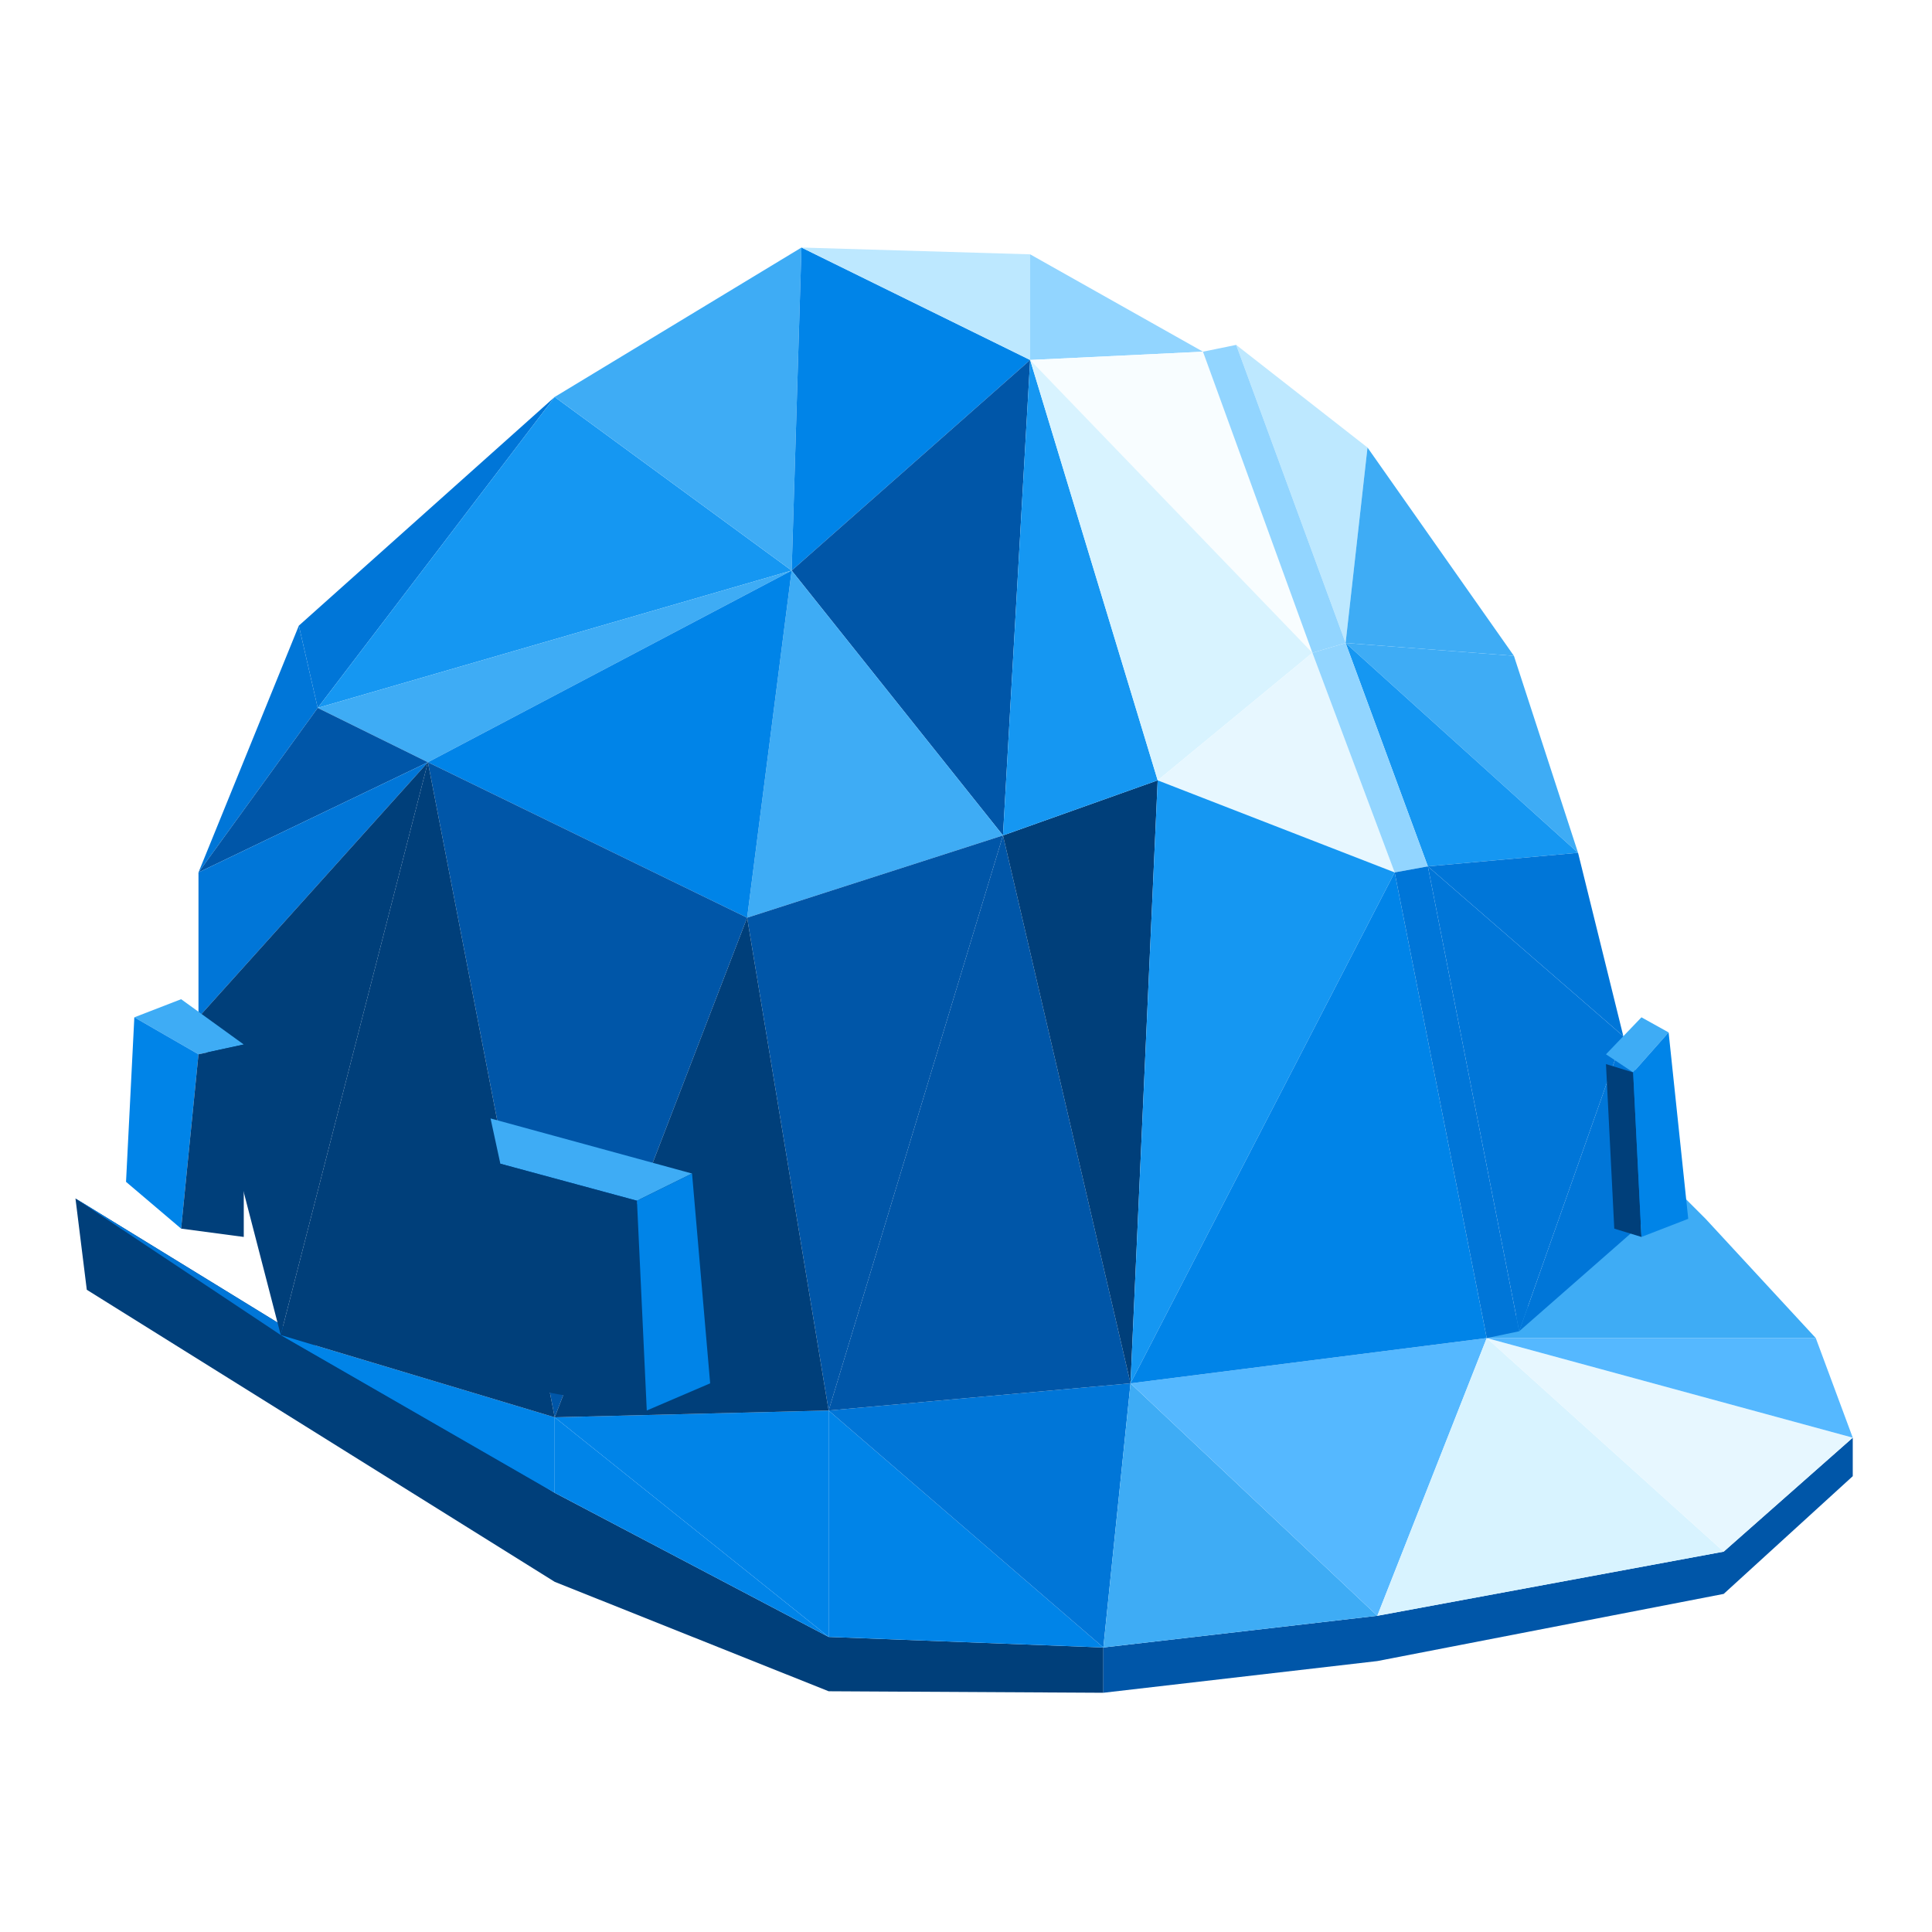
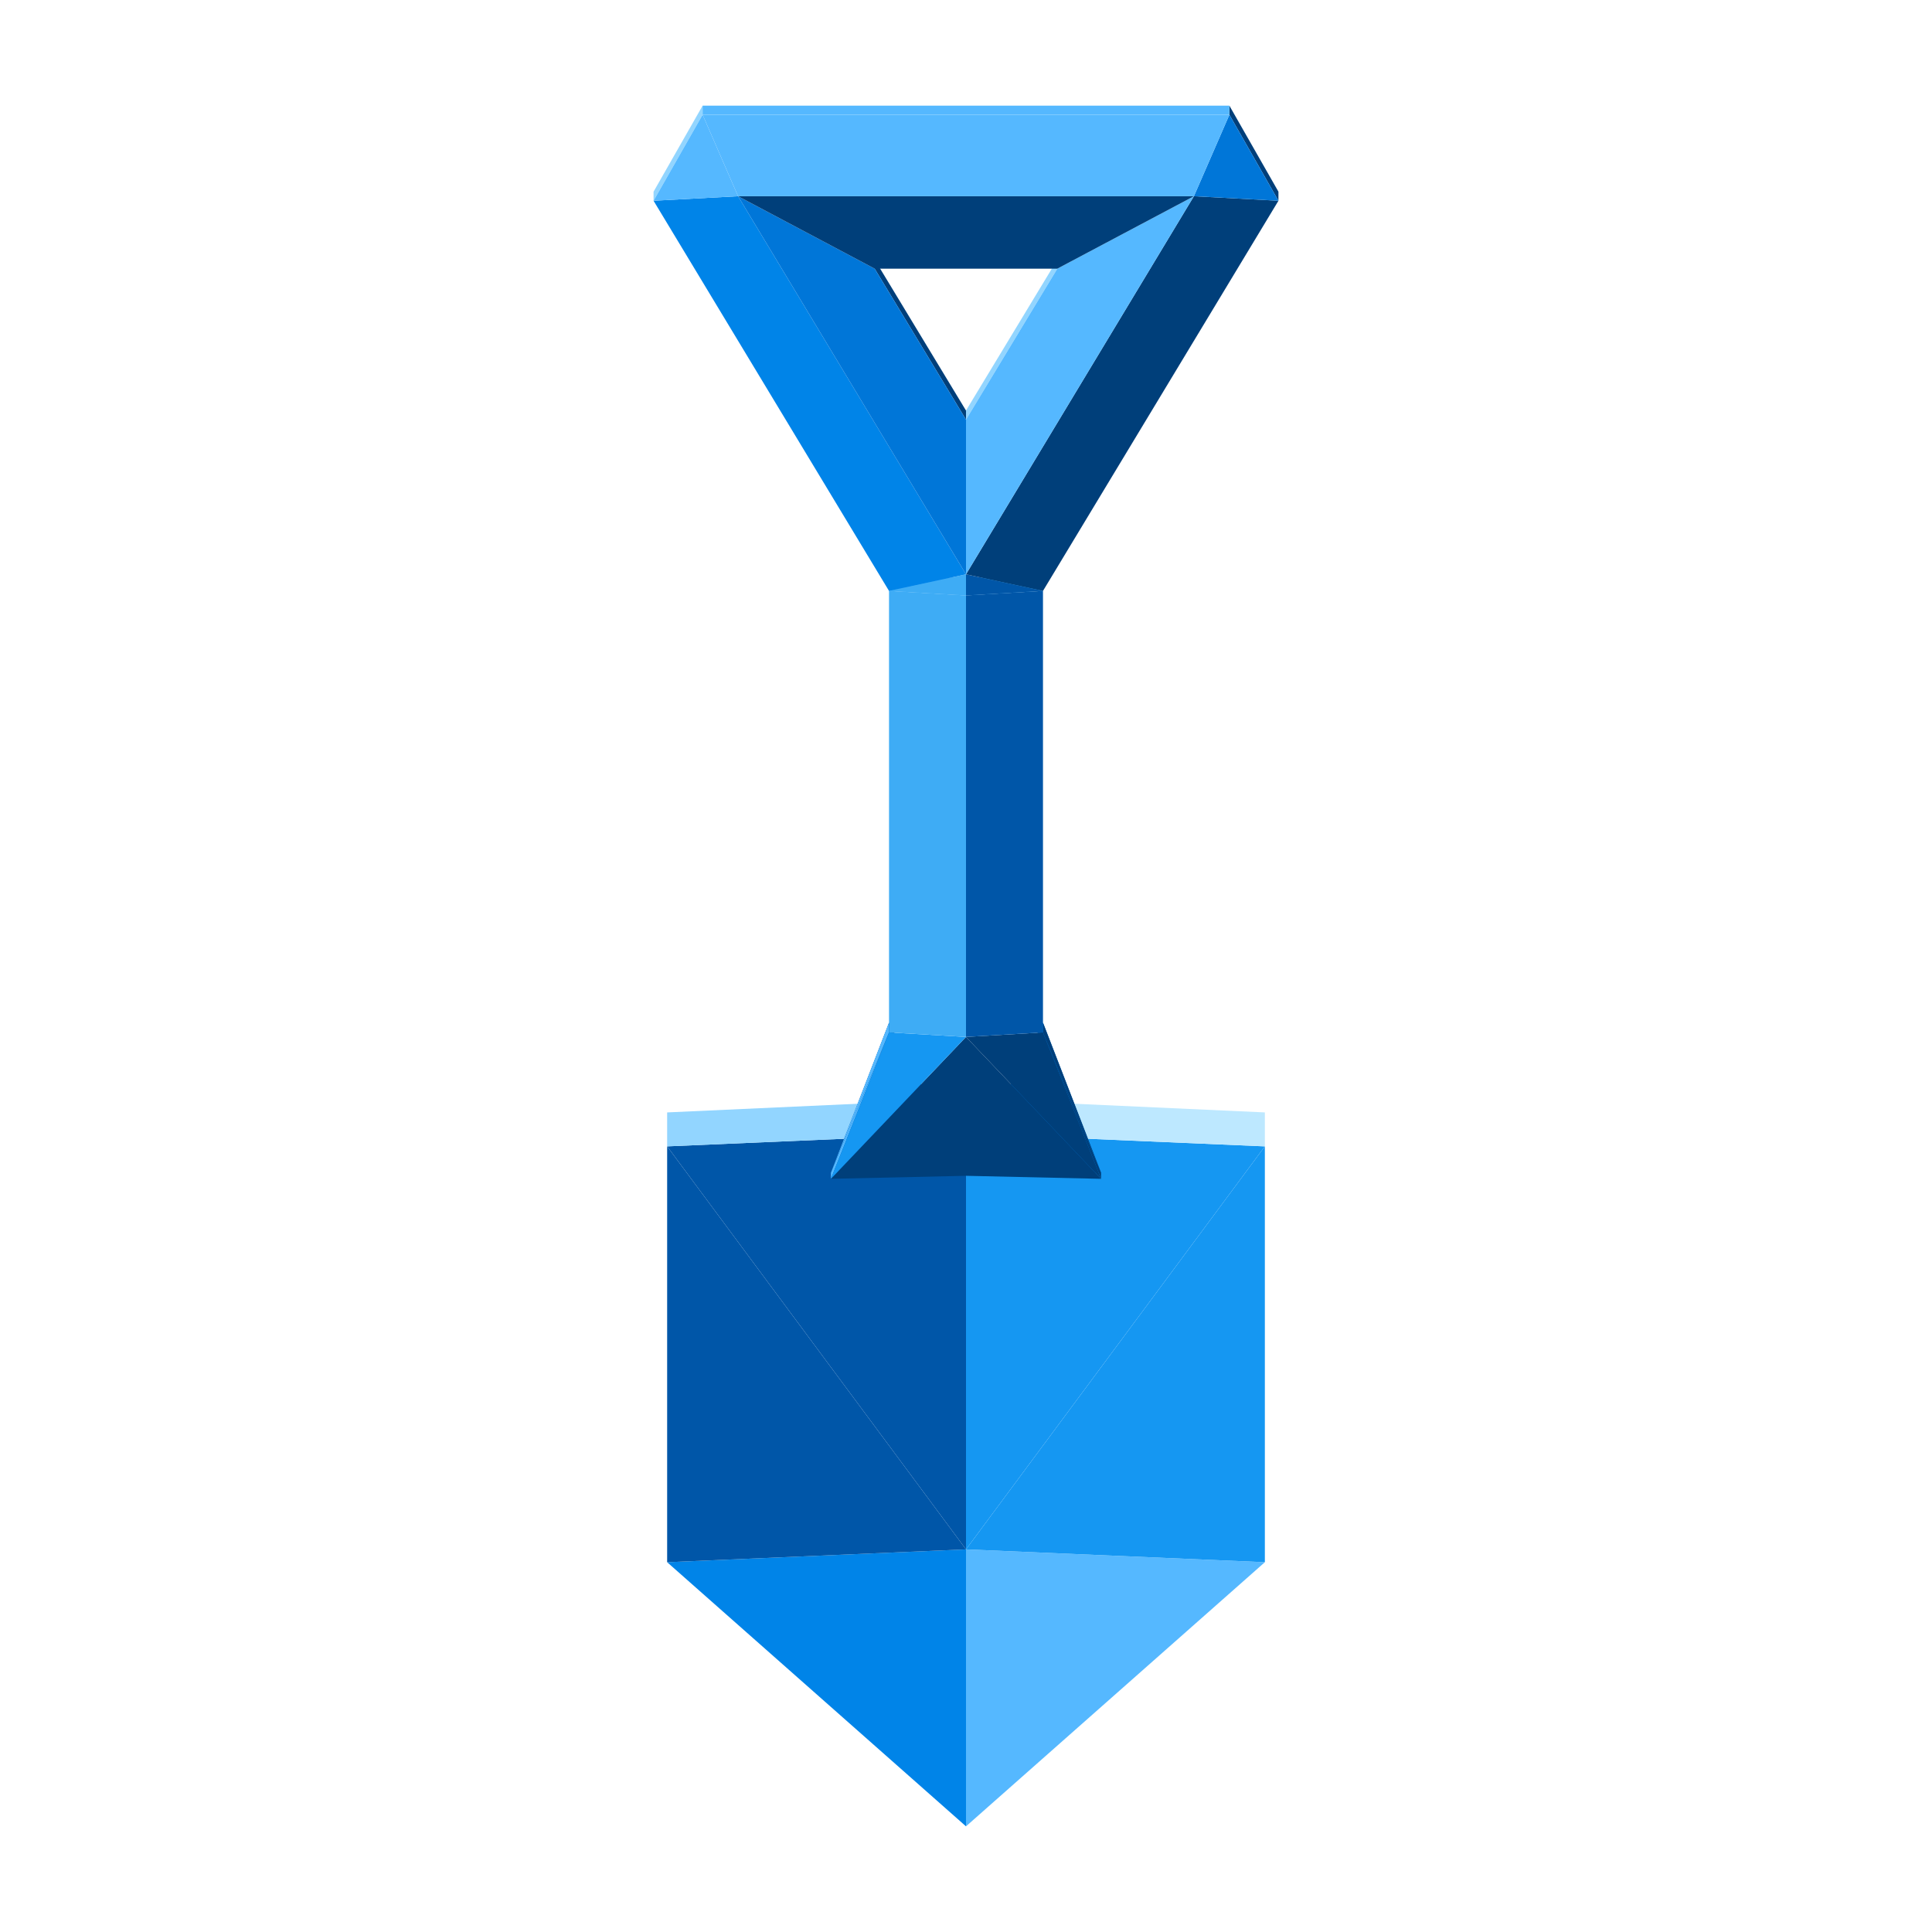
<svg xmlns="http://www.w3.org/2000/svg" width="256" height="256" viewBox="0 0 256 256">
-   <g id="Hard-Hat-Low-Poly" stroke="none" fill-rule="evenodd">
-     <polygon fill="#003F7A" points="10 158.8 73.5 197.8 109.8 216.9 146.2 218.3 146.2 224.3 109.8 224.1 73.5 209.6 11.5 170.9" />
-     <polygon fill="#0056A8" points="146.2 218.3 182.5 214.1 228.4 205.6 245.5 190.5 245.5 195.6 228.4 211.2 182.5 220.1 146.2 224.3" />
-     <polygon fill="#0076D8" points="10 158.8 37.2 176.9 73.5 197.8" />
-     <polygon fill="#0084E8" points="37.2 176.9 73.5 187.8 73.5 197.8" />
-     <polygon fill="#0084E8" points="73.5 187.8 109.8 216.9 73.5 197.8" />
-     <polygon fill="#0084E8" points="73.5 187.8 109.8 186.9 109.8 216.9" />
-     <polygon fill="#0084E8" points="109.8 186.9 146.2 218.3 109.8 216.9" />
-     <polygon fill="#0076D8" points="109.8 186.9 149.8 183.3 146.2 218.3" />
-     <polygon fill="#3EACF5" points="149.8 183.3 182.5 214.1 146.2 218.3" />
-     <polygon fill="#55B8FF" points="149.8 183.3 197 177.3 182.5 214.1" />
-     <polygon fill="#D8F3FF" points="197 177.3 228.4 205.6 182.5 214.1" />
-     <polygon fill="#E7F7FF" points="197 177.3 245.5 190.5 228.4 205.6" />
-     <polygon fill="#55B8FF" points="197 177.3 240.6 177.3 245.5 190.5" />
-     <polygon fill="#3EACF5" points="197 177.3 222.4 157.9 226 161.5 240.6 177.3" />
-     <polygon fill="#0076D8" points="26.3 115.6 39.6 82.9 42.1 93.8" />
-     <polygon fill="#0076D8" points="39.6 82.9 73.5 52.6 42.1 93.8" />
-     <polygon fill="#1597F2" points="42.1 93.8 73.5 52.6 104.9 75.6" />
-     <polygon fill="#3EACF5" points="42.1 93.8 104.9 75.6 56.7 101" />
-     <polygon fill="#3EACF5" points="73.5 52.6 106.2 32.8 104.9 75.6" />
-     <polygon fill="#0084E8" points="106.2 32.8 136.5 47.7 104.9 75.6" />
-     <polygon fill="#BDE8FF" points="106.2 32.8 136.5 33.7 136.5 47.7" />
-     <polygon fill="#0056A8" points="104.9 75.6 136.5 47.7 132.9 110.7" />
-     <polygon fill="#3EACF5" points="104.9 75.6 132.9 110.7 99 121.6" />
-     <polygon fill="#0084E8" points="56.7 101 104.9 75.6 99 121.6" />
-     <polygon fill="#0056A8" points="26.3 115.6 42.1 93.8 56.7 101" />
-     <polygon fill="#0076D8" points="26.3 134.8 26.3 115.6 56.7 101" />
-     <polygon fill="#003F7A" points="26.3 134.8 56.7 101 37.2 176.9" />
-     <polygon fill="#0056A8" points="56.7 101 99 121.6 73.5 187.8" />
-     <polygon fill="#003F7A" points="56.7 101 73.5 187.8 37.2 176.9" />
-     <polygon fill="#0056A8" points="99 121.6 132.9 110.7 109.8 186.9" />
-     <polygon fill="#003F7A" points="99 121.6 109.8 186.9 73.5 187.8" />
-     <polygon fill="#0056A8" points="132.9 110.7 149.8 183.3 109.8 186.9" />
-     <polygon fill="#003F7A" points="132.9 110.7 153.4 103.4 149.8 183.3" />
-     <polygon fill="#1597F2" points="136.5 47.7 153.4 103.4 132.9 110.7" />
-     <polygon fill="#92D5FF" points="136.5 33.7 159.4 46.6 136.5 47.7" />
-     <polygon fill="#F8FDFF" points="136.5 47.7 159.4 46.6 173.9 86.5" />
-     <polygon fill="#D8F3FF" points="136.5 47.7 173.9 86.5 153.4 103.4" />
-     <polygon fill="#E7F7FF" points="153.4 103.4 173.9 86.5 184.8 115.6" />
-     <polygon fill="#1597F2" points="153.4 103.4 184.8 115.6 149.8 183.3" />
-     <polygon fill="#0084E8" points="184.8 115.6 197 177.3 149.8 183.3" />
-     <polygon fill="#BDE8FF" points="163.8 45.7 181.2 59.3 178.3 85.2" />
-     <polygon fill="#3EACF5" points="181.2 59.3 200.6 86.9 178.3 85.2" />
-     <polygon fill="#3EACF5" points="200.6 86.9 209.1 113 178.3 85.2" />
-     <polygon fill="#1597F2" points="178.3 85.2 209.1 113 189.2 114.8" />
-     <polygon fill="#0076D8" points="209.1 113 215.1 137.3 189.2 114.8" />
-     <polygon fill="#0076D8" points="189.2 114.8 215.1 137.3 201.3 176.4" />
-     <polygon fill="#0076D8" points="215.1 137.3 222.4 157.9 201.3 176.4" />
-     <polygon fill="#92D5FF" points="159.4 46.6 163.8 45.7 178.3 85.2 173.9 86.5" />
-     <polygon fill="#92D5FF" points="173.9 86.5 178.3 85.2 189.2 114.8 184.8 115.6" />
-     <polygon fill="#0076D8" points="184.8 115.6 189.2 114.8 201.3 176.4 197 177.3" />
-     <polygon fill="#3EACF5" points="17.8 134.8 24 132.4 32.3 138.4 26.3 139.7" />
-     <polygon fill="#0084E8" points="17.8 134.8 26.3 139.7 24 162.8 16.7 156.6" />
-     <polygon fill="#003F7A" points="26.3 139.7 32.3 138.4 32.3 163.9 24 162.8" />
-     <polygon fill="#3EACF5" points="65 148.2 91.7 155.5 84.4 159.1 66.3 154.2" />
-     <polygon fill="#003F7A" points="66.3 154.2 84.4 159.1 85.7 186.9 59 182" />
-     <polygon fill="#0084E8" points="84.4 159.1 91.7 155.5 94.1 183.3 85.7 186.9" />
-     <polygon fill="#3EACF5" points="212.8 139.7 217.5 134.8 221.1 136.8 216.4 142.1" />
-     <polygon fill="#003F7A" points="212.8 141 216.4 142.1 217.5 163.9 213.9 162.8" />
-     <polygon fill="#0084E8" points="216.4 142.1 221.1 136.8 223.7 161.5 217.5 163.9" />
+   <g id="Shovel-Low-Poly" stroke="none" fill-rule="evenodd">
+     <polygon fill="#0084E8" points="128 242 128 205.3 88.4 207" />
+     <polygon fill="#55B8FF" points="128 242 167.6 207 128 205.3" />
+     <polygon fill="#0056A8" points="128 205.3 128 150.2 88.4 151.9" />
+     <polygon fill="#1597F2" points="128 205.3 167.6 151.9 128 150.2" />
+     <polygon fill="#0056A8" points="88.4 207 128 205.3 88.4 151.9" />
+     <polygon fill="#1597F2" points="128 205.3 167.6 207 167.6 151.9" />
+     <polygon fill="#92D5FF" points="88.4 151.9 128 150.2 128 145.6 88.4 147.4" />
+     <polygon fill="#BDE8FF" points="128 150.2 167.6 151.9 167.6 147.4 128 145.6" />
+     <polygon fill="#0076D8" points="138.2 135.5 128 155.1 145.9 155.4" />
+     <polygon fill="#0056A8" points="117.8 135.5 110.1 155.4 128 155.1" />
+     <polygon fill="#55B8FF" points="110.1 155.4 117.8 136.8 117.8 135.5" />
+     <polygon fill="#003F7A" points="145.9 155.4 138.2 135.5 138.2 136.8" />
+     <polygon fill="#55B8FF" points="110.1 155.4 110.1 156.2 117.8 136.8" />
+     <polygon fill="#003F7A" points="145.9 156.2 145.9 155.4 138.2 136.8" />
+     <polygon fill="#003F7A" points="128 155.8 145.9 156.2 128 137.4" />
+     <polygon fill="#003F7A" points="110.1 156.2 128 155.8 128 137.4" />
+     <polygon fill="#1597F2" points="110.1 156.2 128 137.4 117.8 136.8" />
+     <polygon fill="#003F7A" points="145.9 156.2 138.2 136.8 128 137.4" />
+     <polygon fill="#55B8FF" points="117.8 78.3 128 78.9 138.2 78.3 138.2 77 128 76.4 117.8 77" />
+     <polygon fill="#3EACF5" points="117.8 136.8 128 137.4 128 78.9 117.8 78.3" />
+     <polygon fill="#0056A8" points="128 137.4 138.2 136.8 138.2 78.3 128 78.9" />
+     <polygon fill="#92D5FF" points="140.1 34.4 128 54.4 128 55.6 140.1 35.6" />
+     <polygon fill="#003F7A" points="128 54.4 115.9 34.4 115.9 35.6 128 55.6" />
+     <polygon fill="#92D5FF" points="86.6 26.6 93.1 15.2 93.1 14 86.6 25.4" />
+     <polygon fill="#003F7A" points="162.9 15.2 169.4 26.6 169.4 25.4 162.9 14" />
+     <polygon fill="#55B8FF" points="93.1 15.2 162.9 15.2 162.9 14 93.1 14" />
+     <polygon fill="#3EACF5" points="128 78.9 128 76.1 117.8 78.3" />
+     <polygon fill="#0056A8" points="138.2 78.3 128 76.1 128 78.9" />
+     <polygon fill="#0084E8" points="128 76.1 97.8 26 86.6 26.6 117.8 78.3" />
+     <polygon fill="#003F7A" points="158.2 26 128 76.1 138.2 78.3 169.4 26.6" />
+     <polygon fill="#0076D8" points="128 55.6 115.9 35.6 97.8 26 128 76.1" />
+     <polygon fill="#55B8FF" points="140.1 35.6 128 55.6 128 76.1 158.2 26" />
+     <polygon fill="#55B8FF" points="97.8 26 93.1 15.2 86.6 26.6" />
+     <polygon fill="#0076D8" points="158.2 26 169.4 26.6 162.9 15.2" />
+     <polygon fill="#003F7A" points="115.9 35.6 140.1 35.6 158.2 26 97.8 26" />
+     <polygon fill="#55B8FF" points="97.8 26 158.2 26 162.9 15.2 93.1 15.2" />
  </g>
</svg>
